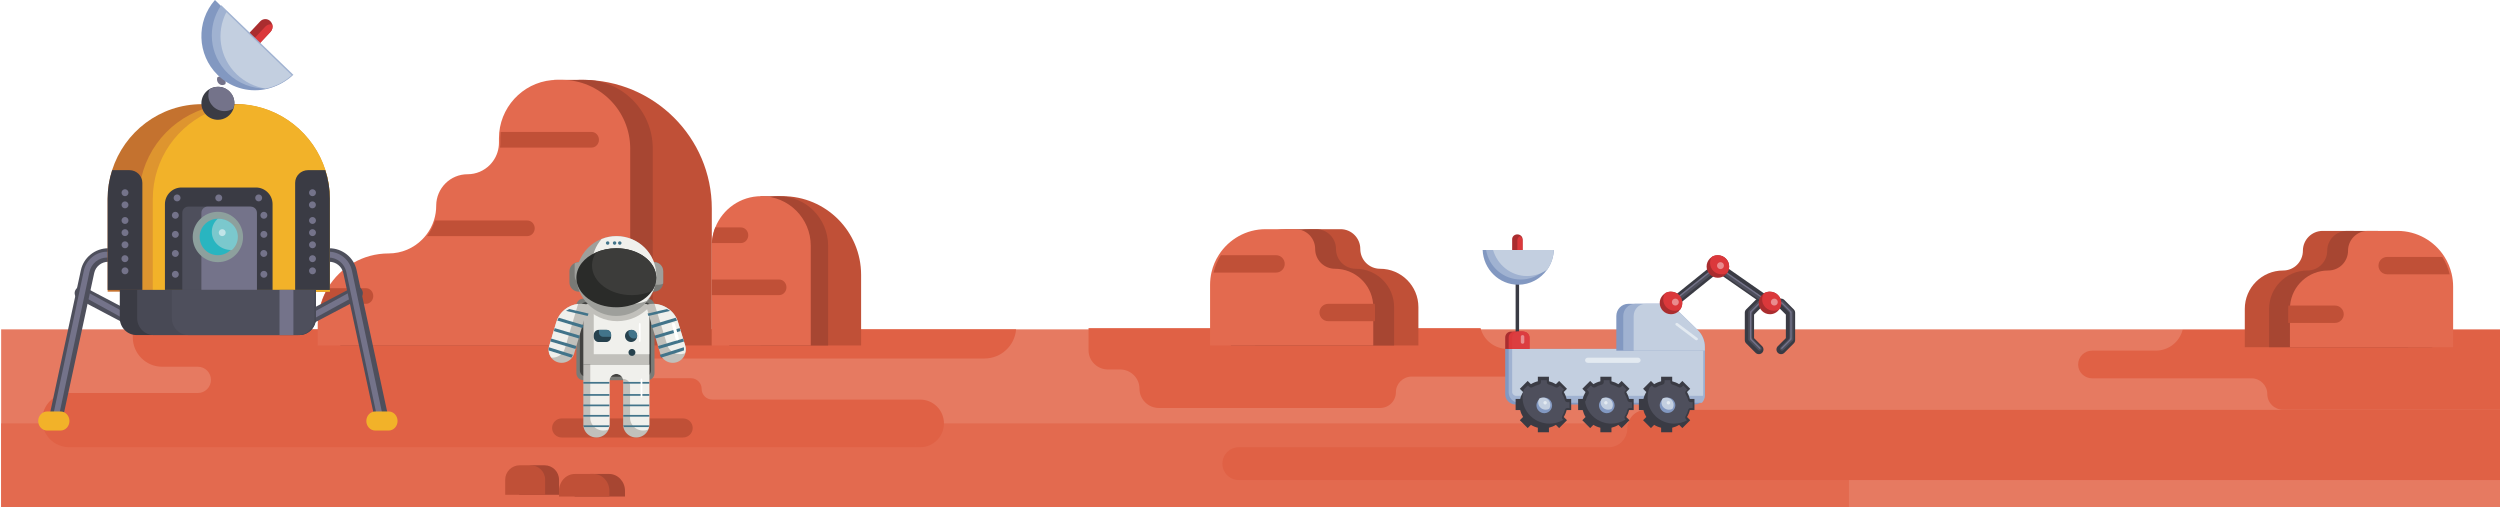
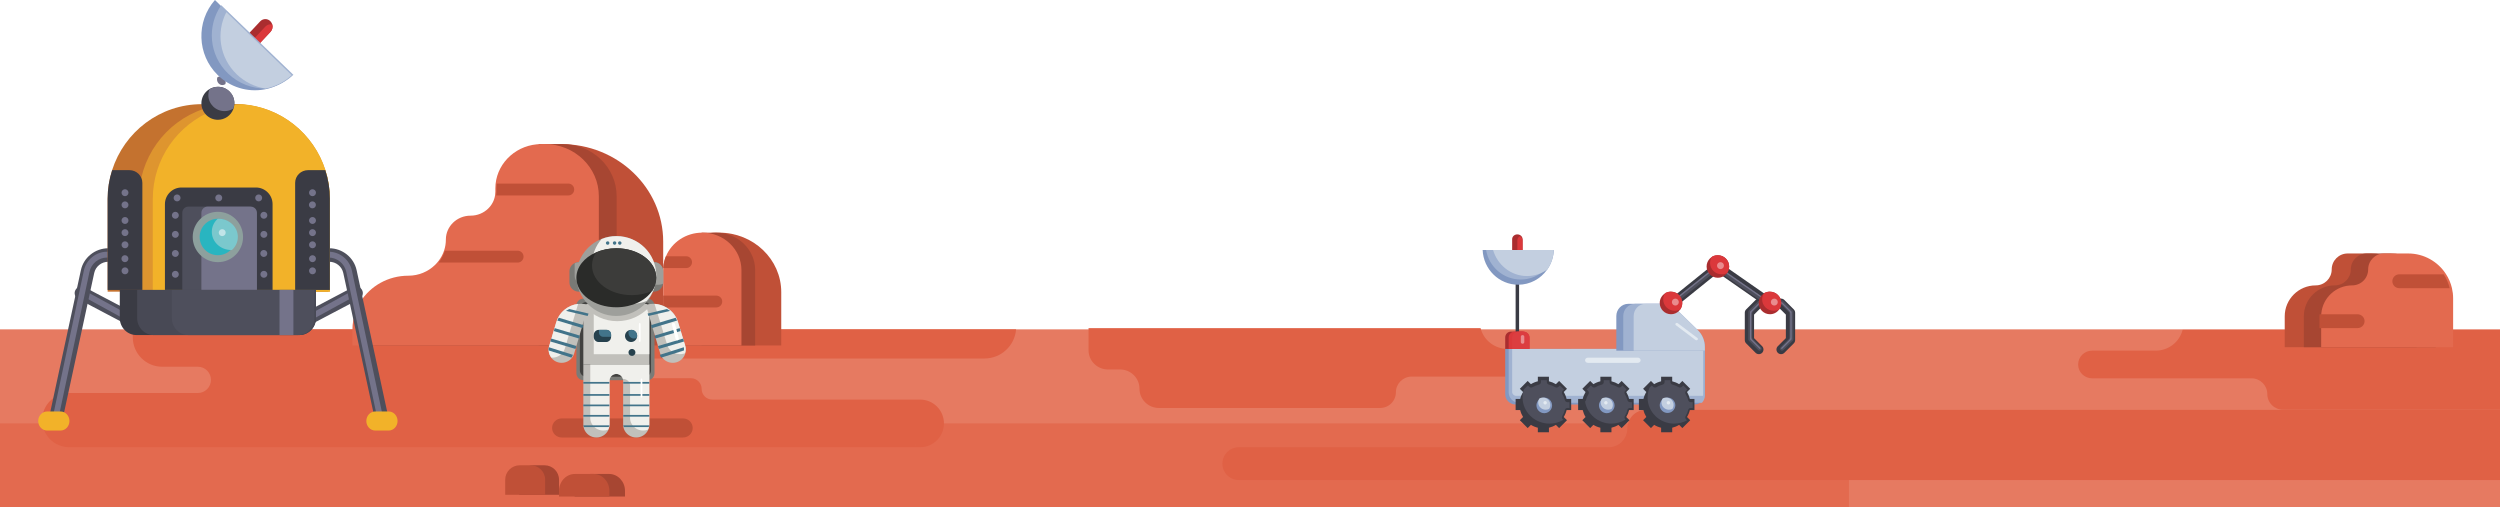
<svg xmlns="http://www.w3.org/2000/svg" width="1440" height="292" viewBox="0 0 1440 292">
  <g fill="none" fill-rule="evenodd">
    <path fill="#DD3578" d="M394 178v.198V178M743 178v.198V178" />
-     <path fill="#E67A61" d="M.663 294H1546V189.71H.663z" />
-     <path fill="#E36A4F" d="M.663 294h1064.321v-50.13H.663z" />
+     <path fill="#E67A61" d="M-1 294h1547V189.71H-1z" />
+     <path fill="#E36A4F" d="M-1 294h1065.984v-50.13H-1z" />
    <path fill="#A74632" d="M350.842 273h-10.686c-5.057 0-9.156 4.362-9.156 9.744V286h29v-3.256c0-5.382-4.1-9.744-9.158-9.744M313.628 268h-6.256c-4.623 0-8.372 3.714-8.372 8.296V285h23v-8.704c0-4.582-3.748-8.296-8.372-8.296" />
    <path fill="#C05037" d="M341.843 273h-10.686c-5.057 0-9.157 4.362-9.157 9.744V286h29v-3.256c0-5.382-4.1-9.744-9.157-9.744M305.628 268h-6.256c-4.623 0-8.372 3.714-8.372 8.296V285h23v-8.704c0-4.582-3.748-8.296-8.372-8.296" />
    <g fill="#E06145">
      <path d="M585.273 189.71c-.766 9.41-8.644 16.79-18.253 16.79H357.083c-1.56 0-2.979.64-4.016 1.661a5.669 5.669 0 0 0-1.66 4.017 5.677 5.677 0 0 0 5.676 5.677h40.919c1.687 0 3.236.696 4.341 1.803a6.1 6.1 0 0 1 1.804 4.357 6.147 6.147 0 0 0 6.146 6.146h119.7c3.788 0 7.223 1.533 9.706 4.017a13.688 13.688 0 0 1 4.017 9.708c0 7.58-6.145 13.711-13.723 13.711H39.88a15.563 15.563 0 0 1-11.043-4.57 15.563 15.563 0 0 1-4.569-11.042c0-8.616 6.982-15.613 15.612-15.613h74.07a7.5 7.5 0 0 0 5.35-2.215 7.54 7.54 0 0 0 2.215-5.35 7.553 7.553 0 0 0-7.565-7.566H93.427c-9.367 0-16.944-7.593-16.944-16.947v-4.584h508.79M1079.575 236.089H948.08c-5.932 0-10.758 4.814-10.758 10.757 0 5.94-4.811 10.756-10.758 10.756H713.547a9.451 9.451 0 0 0-9.452 9.453 9.45 9.45 0 0 0 9.452 9.451h756.028V236.09" />
    </g>
-     <path fill="#C05037" d="M410 199h-91V46h16.516C376.65 46 410 79.198 410 120.15V199M496 199h-58v-86h12.74c24.996 0 45.26 20.303 45.26 45.351V199" />
-     <path fill="#A74632" d="M376 85.596V199H196v-12.074c0-4.45.707-8.716 2.02-12.727a39.657 39.657 0 0 1 3.887-8.503c7.165-11.82 20.124-19.713 34.92-19.713 7.575 0 14.43-3.075 19.391-8.064a27.993 27.993 0 0 0 2.33-2.664 27.446 27.446 0 0 0 4.452-8.503 27.498 27.498 0 0 0 1.258-8.277v-.227c.056-4.917 2.079-9.353 5.285-12.584a17.993 17.993 0 0 1 12.776-5.3c4.99 0 9.512-2.027 12.775-5.315a18.02 18.02 0 0 0 5.103-10.133c.127-.879.196-1.771.196-2.678v-2.523c0-1.12.057-2.225.157-3.302C302.217 59.35 316.562 46 334.014 46h2.517C358.322 46 376 63.73 376 85.596M477 141.563V199h-57v-57.437c0-.71.03-1.42.086-2.129a27.978 27.978 0 0 1 1.967-8.513c4.206-10.5 14.46-17.921 26.44-17.921C464.24 113 477 125.784 477 141.563" />
-     <path fill="#E36A4F" d="M363 85.596V199H183v-12.074c0-4.45.707-8.716 2.02-12.727a39.657 39.657 0 0 1 3.886-8.503c7.166-11.82 20.125-19.713 34.92-19.713 7.576 0 14.429-3.075 19.39-8.064a27.423 27.423 0 0 0 2.331-2.664 27.45 27.45 0 0 0 4.453-8.503 27.542 27.542 0 0 0 1.256-8.277v-.227c.057-4.917 2.078-9.353 5.287-12.584a17.988 17.988 0 0 1 12.776-5.3c4.987 0 9.51-2.027 12.775-5.315a18.034 18.034 0 0 0 5.1-10.133c.127-.879.2-1.771.2-2.678v-2.523c0-1.12.056-2.225.154-3.302C289.217 59.35 303.559 46 321.014 46h2.514C345.319 46 363 63.73 363 85.596" />
-     <path fill="#C05037" d="M345 80.5c0 1.245-.483 2.37-1.247 3.18-.765.81-1.827 1.32-3 1.32H288c.127-.93.2-1.875.2-2.835v-2.67c0-1.185.056-2.355.154-3.495h52.399C343.1 76 345 78.01 345 80.5M215 170.5c0 1.245-.461 2.37-1.23 3.18-.754.81-1.802 1.32-2.962 1.32H185a43.444 43.444 0 0 1 3.843-9h21.965c2.32 0 4.192 2.01 4.192 4.5M308 131.5c0 1.245-.485 2.37-1.256 3.18a4.196 4.196 0 0 1-3.027 1.32H246c1.97-2.67 3.499-5.7 4.498-9h53.22c2.355 0 4.282 2.025 4.282 4.5" />
-     <path fill="#E36A4F" d="M467 141.563V199h-57v-57.437c0-.71.028-1.42.085-2.129a27.979 27.979 0 0 1 1.968-8.513c4.208-10.5 14.46-17.921 26.44-17.921C454.24 113 467 125.784 467 141.563" />
-     <path fill="#C05037" d="M431 135.5c0 1.245-.482 2.37-1.245 3.18-.763.81-1.823 1.32-2.994 1.32H410c.212-3.165.89-6.18 1.964-9h14.797c2.344 0 4.239 2.025 4.239 4.5M453 165.5c0 1.245-.468 2.37-1.25 3.18-.769.81-1.835 1.32-3.014 1.32H410v-9h38.736c2.36 0 4.264 2.01 4.264 4.5" />
-     <path fill="#E06145" d="M913 208.946c0 2.21-.895 4.194-2.358 5.63a8.066 8.066 0 0 1-5.694 2.336H813.16c-5.028 0-9.118 4.054-9.118 9.037a9.04 9.04 0 0 1-2.67 6.405 9.144 9.144 0 0 1-6.447 2.646H667.535c-6.18 0-11.193-4.969-11.193-11.092 0-3.068-1.25-5.841-3.282-7.854a11.2 11.2 0 0 0-7.909-3.238h-6.96c-6.192 0-11.191-4.968-11.191-11.091V189h225.812c1.747 6.869 8.025 11.965 15.495 11.965h36.64c4.446 0 8.053 3.575 8.053 7.98" />
-     <path fill="#C05037" d="M783.53 143.404c0-6.298-5.098-11.404-11.394-11.404h-17.09C737.341 132 723 146.36 723 164.074V199h94v-22.096c0-12.204-9.884-22.095-22.076-22.095-6.295 0-11.394-5.107-11.394-11.405" />
-     <path fill="#A74632" d="M769.53 143.404c0-6.298-5.113-11.404-11.394-11.404h-17.09C723.341 132 709 146.36 709 164.074V199h94v-22.096c0-12.204-9.884-22.095-22.076-22.095-6.295 0-11.394-5.107-11.394-11.405" />
-     <path fill="#E36A4F" d="M791 176.904V199h-94v-34.926c0-2.537.3-5.003.855-7.37a31.425 31.425 0 0 1 4.244-9.978c5.697-8.867 15.638-14.726 26.946-14.726h17.091c6.296 0 11.394 5.103 11.394 11.404a11.43 11.43 0 0 0 3.333 8.069 11.41 11.41 0 0 0 8.061 3.336c11.465 0 20.894 8.752 21.976 19.957.072.698.1 1.411.1 2.138" />
-     <path fill="#C05037" d="M740 152a4.969 4.969 0 0 1-1.461 3.543 4.938 4.938 0 0 1-3.504 1.457H699a31.594 31.594 0 0 1 4.228-10h31.807c2.738 0 4.965 2.243 4.965 5M792 177.143V185h-26.948c-2.786 0-5.052-2.243-5.052-5 0-1.371.563-2.629 1.487-3.529a4.995 4.995 0 0 1 3.565-1.471h26.847c.072.7.101 1.414.101 2.143" />
-     <path fill="#E06145" d="M1197 209.946c0 2.21.895 4.194 2.358 5.63a8.066 8.066 0 0 0 5.694 2.336h91.787c5.028 0 9.118 4.054 9.118 9.037a9.04 9.04 0 0 0 2.67 6.405 9.144 9.144 0 0 0 6.447 2.646h127.391c6.18 0 11.193-4.969 11.193-11.092 0-3.068 1.25-5.841 3.282-7.854a11.2 11.2 0 0 1 7.909-3.238h6.96c6.192 0 11.191-4.968 11.191-11.091V190h-225.812c-1.747 6.869-8.025 11.965-15.495 11.965h-36.64c-4.446 0-8.053 3.575-8.053 7.98" />
-     <path fill="#C05037" d="M1326.47 144.404c0-6.298 5.098-11.404 11.394-11.404h17.09c17.704 0 32.046 14.36 32.046 32.074V200h-94v-22.096c0-12.204 9.884-22.095 22.076-22.095 6.295 0 11.394-5.107 11.394-11.405" />
-     <path fill="#A74632" d="M1340.47 144.404c0-6.298 5.113-11.404 11.394-11.404h17.09c17.704 0 32.046 14.36 32.046 32.074V200h-94v-22.096c0-12.204 9.884-22.095 22.076-22.095 6.295 0 11.394-5.107 11.394-11.405" />
-     <path fill="#E36A4F" d="M1319 177.904V200h94v-34.926c0-2.537-.3-5.003-.855-7.37a31.425 31.425 0 0 0-4.244-9.978c-5.697-8.867-15.638-14.726-26.946-14.726h-17.091c-6.296 0-11.394 5.103-11.394 11.404a11.43 11.43 0 0 1-3.333 8.069 11.41 11.41 0 0 1-8.061 3.336c-11.465 0-20.894 8.752-21.976 19.957a21.09 21.09 0 0 0-.1 2.138" />
-     <path fill="#C05037" d="M1370 153c0 1.386.553 2.643 1.461 3.543a4.938 4.938 0 0 0 3.504 1.457H1411a31.594 31.594 0 0 0-4.228-10h-31.807c-2.738 0-4.965 2.243-4.965 5M1318 178.143V186h26.948c2.786 0 5.052-2.243 5.052-5a4.918 4.918 0 0 0-1.487-3.529 4.995 4.995 0 0 0-3.565-1.471h-26.847c-.072.7-.101 1.414-.101 2.143" />
+     <path fill="#C05037" d="M382 199h-71.758V83h13.024C355.703 83 382 108.17 382 139.219V199" />
+     <path fill="#A74632" d="M355.19 113.02V199H213.25v-9.155c0-3.373.557-6.608 1.594-9.648a29.53 29.53 0 0 1 3.064-6.447c5.65-8.961 15.869-14.946 27.536-14.946 5.974 0 11.378-2.332 15.29-6.114a21.5 21.5 0 0 0 1.838-2.02 20.545 20.545 0 0 0 3.51-6.447 20.11 20.11 0 0 0 .993-6.275v-.171c.044-3.729 1.639-7.092 4.167-9.542 2.575-2.482 6.14-4.018 10.074-4.018 3.935 0 7.501-1.537 10.074-4.03 2.119-2.03 3.567-4.706 4.024-7.682.1-.666.155-1.343.155-2.03v-1.913c0-.85.045-1.687.124-2.504C297.008 93.122 308.32 83 322.08 83h1.985c17.184 0 31.123 13.442 31.123 30.02" />
+     <path fill="#E36A4F" d="M344.938 113.02V199H203v-9.155c0-3.373.557-6.608 1.592-9.648a29.53 29.53 0 0 1 3.065-6.447c5.651-8.961 15.87-14.946 27.536-14.946 5.974 0 11.378-2.332 15.29-6.114a21.063 21.063 0 0 0 1.838-2.02 20.548 20.548 0 0 0 3.512-6.447c.646-1.977.99-4.083.99-6.275v-.171c.045-3.729 1.638-7.092 4.17-9.542 2.572-2.482 6.138-4.018 10.073-4.018 3.933 0 7.499-1.537 10.074-4.03 2.116-2.03 3.565-4.706 4.022-7.682.1-.666.157-1.343.157-2.03v-1.913c0-.85.045-1.687.122-2.504C286.757 93.122 298.066 83 311.83 83h1.982c17.183 0 31.125 13.442 31.125 30.02" />
+     <path fill="#C05037" d="M330.744 109.157c0 .944-.38 1.797-.983 2.41a3.31 3.31 0 0 1-2.366 1.002h-41.598c.1-.705.158-1.422.158-2.15v-2.024c0-.899.044-1.786.121-2.65h41.32c1.851 0 3.348 1.524 3.348 3.412M301.568 147.824c0 .943-.382 1.796-.99 2.41-.608.615-1.464 1.001-2.387 1.001h-45.513a22.084 22.084 0 0 0 3.548-6.823h41.965c1.858 0 3.377 1.535 3.377 3.412M450 199h-45.86v-65h10.073C433.978 134 450 149.345 450 168.277V199" />
+     <path fill="#A74632" d="M434.977 155.588V199h-45.07v-43.412c0-.536.023-1.072.068-1.609a20.37 20.37 0 0 1 1.556-6.434c3.325-7.936 11.432-13.545 20.905-13.545 12.452 0 22.54 9.663 22.54 21.588" />
+     <path fill="#E36A4F" d="M427.07 155.588V199H382v-43.412c0-.536.022-1.072.067-1.609a20.37 20.37 0 0 1 1.557-6.434C386.95 139.609 395.056 134 404.529 134c12.452 0 22.54 9.663 22.54 21.588" />
+     <path fill="#C05037" d="M398.605 151.006c0 .94-.381 1.791-.985 2.403a3.32 3.32 0 0 1-2.367.998H382c.168-2.392.704-4.671 1.553-6.802h11.7c1.853 0 3.352 1.53 3.352 3.4M416 173.68c0 .941-.37 1.792-.99 2.404a3.35 3.35 0 0 1-2.382.997H382v-6.802h30.628c1.866 0 3.372 1.52 3.372 3.401" />
+     <path fill="#E06145" d="M913 208.946c0 2.21-.895 4.194-2.358 5.63a8.066 8.066 0 0 1-5.694 2.336H813.16c-5.028 0-9.118 4.054-9.118 9.037a9.04 9.04 0 0 1-2.67 6.405 9.144 9.144 0 0 1-6.447 2.646H667.535c-6.18 0-11.193-4.969-11.193-11.092 0-3.068-1.25-5.841-3.282-7.854a11.2 11.2 0 0 0-7.909-3.238h-6.96c-6.192 0-11.191-4.968-11.191-11.091V189h225.812c1.747 6.869 8.025 11.965 15.495 11.965h36.64c4.446 0 8.053 3.575 8.053 7.98M1197 209.946c0 2.21.895 4.194 2.358 5.63a8.066 8.066 0 0 0 5.694 2.336h91.787c5.028 0 9.118 4.054 9.118 9.037a9.04 9.04 0 0 0 2.67 6.405 9.144 9.144 0 0 0 6.447 2.646h127.391c6.18 0 11.193-4.969 11.193-11.092 0-3.068 1.25-5.841 3.282-7.854a11.2 11.2 0 0 1 7.909-3.238h6.96c6.192 0 11.191-4.968 11.191-11.091V190h-225.812c-1.747 6.869-8.025 11.965-15.495 11.965h-36.64c-4.446 0-8.053 3.575-8.053 7.98" />
+     <path fill="#C05037" d="M1343.06 155.191c0-5.076 4.123-9.191 9.213-9.191h13.818c14.313 0 25.909 11.573 25.909 25.851V200h-76v-17.809c0-9.836 7.992-17.808 17.848-17.808 5.09 0 9.213-4.116 9.213-9.192" />
+     <path fill="#A74632" d="M1354.06 155.191c0-5.076 4.135-9.191 9.213-9.191h13.818c14.313 0 25.909 11.573 25.909 25.851V200h-76v-17.809c0-9.836 7.992-17.808 17.848-17.808 5.09 0 9.213-4.116 9.213-9.192" />
+     <path fill="#E36A4F" d="M1337 182.191V200h76v-28.149c0-2.045-.242-4.033-.69-5.94a25.286 25.286 0 0 0-3.432-8.042c-4.606-7.147-12.644-11.869-21.787-11.869h-13.818c-5.09 0-9.212 4.113-9.212 9.191a9.198 9.198 0 0 1-2.695 6.503 9.24 9.24 0 0 1-6.518 2.689c-9.27 0-16.892 7.054-17.767 16.085-.058.563-.081 1.138-.081 1.723" />
+     <path fill="#C05037" d="M1378 162c0 1.109.445 2.114 1.176 2.834a3.987 3.987 0 0 0 2.82 1.166H1411a25.193 25.193 0 0 0-3.403-8h-25.6a4.003 4.003 0 0 0-3.997 4M1336 182.714V189h21.895c2.264 0 4.105-1.794 4.105-4a3.905 3.905 0 0 0-1.208-2.823 4.09 4.09 0 0 0-2.897-1.177h-21.813c-.059.56-.082 1.131-.082 1.714" />
    <path fill="#8298C1" d="M982 201v26.068c0 .315-.014.617-.057.918a5.897 5.897 0 0 1-1.646 3.208 6.043 6.043 0 0 1-4.33 1.806H873.033c-3.335 0-6.032-2.658-6.032-5.932V201h115" />
    <path fill="#A0B2D1" d="M982 201v26.764c0 .323-.014.634-.057.943a6.117 6.117 0 0 1-1.642 3.293H875.017c-3.313 0-6.017-2.73-6.017-6.092V201h113" />
    <path fill="#C3CFE0" d="M981 201v26.081c0 .315-.014.618-.056.919H873.3c-1.27 0-2.301-1.018-2.301-2.276V201h110" />
    <path fill="#3A3B44" d="M941 236.197v-6.394h-2.622a14.03 14.03 0 0 0-1.658-3.997l1.857-1.859-4.521-4.522-1.857 1.86a13.688 13.688 0 0 0-3.996-1.655V217h-6.392v2.63a13.772 13.772 0 0 0-4.01 1.654l-1.857-1.86-4.52 4.523 1.856 1.86a13.606 13.606 0 0 0-1.644 3.996H909v6.394h2.636c.34 1.433.893 2.778 1.644 3.998l-1.857 1.858 4.521 4.524 1.857-1.861a13.733 13.733 0 0 0 4.01 1.654V249h6.392v-2.63a13.65 13.65 0 0 0 3.996-1.654l1.857 1.86 4.52-4.523-1.856-1.858a14.022 14.022 0 0 0 1.658-3.998H941" />
    <path fill="#3A3B44" d="M939 231.828v3.345h-1.094a1.55 1.55 0 0 0-1.505 1.173 12.249 12.249 0 0 1-1.463 3.561 1.54 1.54 0 0 0 .213 1.886l.185.176.596.607-2.357 2.363-.781-.782a1.525 1.525 0 0 0-1.889-.223 11.894 11.894 0 0 1-3.565 1.473 1.532 1.532 0 0 0-1.164 1.49V248h-3.352v-1.104c0-.705-.483-1.326-1.164-1.49a12.048 12.048 0 0 1-3.565-1.472 1.525 1.525 0 0 0-1.889.223l-.78.782-2.358-2.363.78-.783a1.562 1.562 0 0 0 .228-1.886 11.902 11.902 0 0 1-1.477-3.56 1.538 1.538 0 0 0-1.505-1.174H910v-3.345h1.094c.383 0 .738-.139 1.008-.376.241-.2.412-.476.497-.797a11.887 11.887 0 0 1 1.477-3.56c.355-.607.27-1.39-.227-1.888l-.781-.783 2.357-2.363.781.784c.298.297.696.451 1.08.451.284 0 .568-.076.809-.23a12.086 12.086 0 0 1 3.565-1.473 1.529 1.529 0 0 0 1.164-1.488V219h3.352v1.105c0 .706.483 1.327 1.164 1.488 1.279.3 2.471.797 3.565 1.473.241.154.525.23.81.23.383 0 .78-.154 1.079-.451l.78-.784 2.358 2.363-.78.783a1.542 1.542 0 0 0-.214 1.887 12.233 12.233 0 0 1 1.463 3.561 1.55 1.55 0 0 0 1.505 1.173H939" />
    <path fill="#4E4F5C" d="M940 231.663v3.301h-1.098c-.712 0-1.34.477-1.51 1.158a11.98 11.98 0 0 1-1.47 3.515 1.5 1.5 0 0 0 .215 1.862l.185.174A15.465 15.465 0 0 1 928.14 244c-7.64 0-13.984-5.507-15.139-12.709a1.51 1.51 0 0 0 .499-.786c.3-1.251.798-2.433 1.483-3.515a1.524 1.524 0 0 0-.229-1.863l-.784-.773 2.367-2.333.784.774c.3.293.698.446 1.083.446.285 0 .57-.076.813-.227a12.246 12.246 0 0 1 3.578-1.454 1.514 1.514 0 0 0 1.169-1.47V219h3.364v1.09c0 .698.485 1.31 1.17 1.47 1.282.296 2.48.787 3.577 1.454.243.151.528.227.813.227.385 0 .784-.153 1.083-.446l.784-.774 2.367 2.333-.784.773a1.503 1.503 0 0 0-.214 1.863 11.964 11.964 0 0 1 1.468 3.515 1.551 1.551 0 0 0 1.511 1.158H940" />
    <path fill="#3A3B44" d="M976 236.197v-6.394h-2.636a13.636 13.636 0 0 0-1.658-3.997l1.856-1.859-4.52-4.522-1.857 1.86a13.688 13.688 0 0 0-3.996-1.655V217h-6.392v2.63a13.688 13.688 0 0 0-3.996 1.654l-1.857-1.86-4.52 4.523 1.856 1.86a13.636 13.636 0 0 0-1.658 3.996H944v6.394h2.622c.34 1.433.907 2.778 1.658 3.998l-1.857 1.858 4.521 4.524 1.857-1.861a13.65 13.65 0 0 0 3.996 1.654V249h6.392v-2.63a13.65 13.65 0 0 0 3.996-1.654l1.857 1.86 4.52-4.523-1.856-1.858a13.629 13.629 0 0 0 1.658-3.998H976" />
    <path fill="#3A3B44" d="M975 231.828v3.345h-1.108c-.71 0-1.335.483-1.49 1.173a12.282 12.282 0 0 1-1.478 3.561c-.37.605-.284 1.39.227 1.886l.583.584.184.199-2.357 2.363-.767-.782a1.516 1.516 0 0 0-.568-.354c-.17-.068-.341-.1-.526-.1-.27 0-.554.079-.795.23-.128.079-.27.155-.398.23-.98.562-2.059.984-3.167 1.244a1.529 1.529 0 0 0-1.178 1.49V248h-3.338v-1.104c0-.705-.497-1.326-1.179-1.49a11.966 11.966 0 0 1-3.55-1.472 1.6 1.6 0 0 0-.81-.23c-.397 0-.795.153-1.079.453l-.78.782-2.373-2.363.781-.783a1.542 1.542 0 0 0 .228-1.886 11.902 11.902 0 0 1-1.477-3.56 1.534 1.534 0 0 0-1.491-1.174H946v-3.345h1.094c.71 0 1.32-.483 1.49-1.173.114-.484.27-.96.441-1.427.27-.746.61-1.459 1.037-2.134.369-.606.27-1.389-.228-1.887l-.255-.262-.526-.52 2.372-2.364.781.784c.284.297.682.451 1.08.451.27 0 .553-.076.809-.23a12.003 12.003 0 0 1 3.55-1.473 1.541 1.541 0 0 0 1.18-1.488V219h3.337v1.105c0 .706.482 1.327 1.178 1.488 1.264.3 2.457.797 3.565 1.473a1.5 1.5 0 0 0 .795.23c.398 0 .796-.154 1.094-.451l.767-.784 2.357 2.363-.767.783a1.525 1.525 0 0 0-.227 1.887 12.265 12.265 0 0 1 1.477 3.561c.156.69.781 1.173 1.491 1.173H975" />
    <path fill="#4E4F5C" d="M975 231.663v3.301h-1.108c-.71 0-1.336.477-1.492 1.158a12.035 12.035 0 0 1-1.478 3.515 1.488 1.488 0 0 0 .228 1.862l.582.576a14.61 14.61 0 0 1-3.509 1.408c-.554.152-1.137.274-1.72.356a15.41 15.41 0 0 1-2.23.161c-8.382 0-15.188-6.658-15.259-14.904l-.014-.16c0-1.41.199-2.772.568-4.067.142-.537.327-1.06.54-1.568l1.307-1.28.782.774c.284.293.682.446 1.08.446.27 0 .554-.076.81-.227a12.098 12.098 0 0 1 3.551-1.454 1.526 1.526 0 0 0 1.18-1.47V219h3.338v1.09c0 .698.483 1.31 1.18 1.47 1.264.296 2.457.787 3.566 1.454.241.151.525.227.795.227.398 0 .796-.153 1.094-.446l.767-.774 2.359 2.333-.767.773a1.49 1.49 0 0 0-.228 1.863 12.019 12.019 0 0 1 1.478 3.515c.156.681.781 1.158 1.492 1.158H975" />
    <path fill="#3A3B44" d="M905 236.197v-6.394h-2.636a13.636 13.636 0 0 0-1.658-3.997l1.87-1.859-4.52-4.522-1.87 1.86a13.688 13.688 0 0 0-3.997-1.655V217h-6.392v2.63a13.688 13.688 0 0 0-3.996 1.654l-1.857-1.86-4.52 4.523 1.856 1.86a13.636 13.636 0 0 0-1.658 3.996H873v6.394h2.622c.34 1.433.907 2.778 1.658 3.998l-1.857 1.858 4.521 4.524 1.857-1.861a13.65 13.65 0 0 0 3.996 1.654V249h6.392v-2.63a13.65 13.65 0 0 0 3.996-1.654l1.87 1.86 4.522-4.523-1.871-1.858a13.629 13.629 0 0 0 1.658-3.998H905" />
    <path fill="#3A3B44" d="M903 231.828v3.345h-1.094c-.71 0-1.321.483-1.492 1.173a11.899 11.899 0 0 1-1.478 3.561c-.37.605-.27 1.39.228 1.886l.355.361.426.422-2.359 2.363-.795-.782c-.242-.253-.54-.4-.881-.43l-.2-.023c-.269 0-.553.078-.795.23l-.142.078a11.703 11.703 0 0 1-3.424 1.395 1.544 1.544 0 0 0-1.18 1.49V248h-3.339v-1.104a1.53 1.53 0 0 0-1.179-1.49 12.215 12.215 0 0 1-3.566-1.472 1.51 1.51 0 0 0-1.876.223l-.781.782-2.359-2.363.767-.783a1.522 1.522 0 0 0 .228-1.886 12.278 12.278 0 0 1-1.478-3.56 1.522 1.522 0 0 0-1.492-1.174H874v-3.345h1.094c.64 0 1.194-.385 1.42-.951l.072-.222a12.262 12.262 0 0 1 1.478-3.56c.37-.607.284-1.39-.228-1.888l-.724-.737-.043-.046.085-.085 2.274-2.278.781.784a1.52 1.52 0 0 0 1.08.451c.284 0 .554-.076.796-.23a12.254 12.254 0 0 1 3.566-1.473 1.526 1.526 0 0 0 1.18-1.488V219h3.339v1.105c0 .706.497 1.327 1.179 1.488 1.264.3 2.458.797 3.566 1.473.242.154.526.23.796.23.398 0 .796-.154 1.08-.451l.795-.784 2.36 2.363-.782.783a1.543 1.543 0 0 0-.228 1.887 11.884 11.884 0 0 1 1.478 3.561c.17.69.781 1.173 1.492 1.173H903" />
    <path fill="#8298C1" d="M965 233.5a4.502 4.502 0 0 1-9 0c0-1.737.971-3.24 2.42-3.983a4.358 4.358 0 0 1 2.087-.517 4.496 4.496 0 0 1 4.493 4.5M930 233.5c0 .924-.275 1.769-.754 2.482a4.47 4.47 0 0 1-3.739 2.018 4.504 4.504 0 0 1-4.507-4.5c0-1.737.971-3.24 2.406-3.983A4.496 4.496 0 0 1 930 233.5" />
    <path fill="#C3CFE0" d="M964 233.206a4.13 4.13 0 0 1-.707 2.312 4.261 4.261 0 0 1-1.996.482c-2.384 0-4.297-1.878-4.297-4.205 0-.849.25-1.647.707-2.312a4.246 4.246 0 0 1 1.996-.483c2.37 0 4.297 1.88 4.297 4.206M929 233.206c0 .864-.263 1.654-.72 2.32a4.325 4.325 0 0 1-1.978.474c-2.38 0-4.302-1.878-4.302-4.205 0-.849.263-1.647.706-2.312a4.37 4.37 0 0 1 2.005-.483c2.366 0 4.289 1.88 4.289 4.206" />
    <path fill="#E3EAF1" d="M962 232c0 .553-.443 1-1.008 1a.995.995 0 0 1-.992-1c0-.553.443-1 .992-1a.998.998 0 0 1 1.008 1M926 232c0 .553-.455 1-1 1-.545 0-1-.447-1-1 0-.553.455-1 1-1 .545 0 1 .447 1 1" />
    <path fill="#4E4F5C" d="M904 231.663v3.301h-1.11a1.55 1.55 0 0 0-1.515 1.158 11.57 11.57 0 0 1-1.5 3.515 1.49 1.49 0 0 0 .23 1.862l.361.356a15.246 15.246 0 0 1-3.663 1.553c-.375.106-.765.197-1.154.28-1.01.204-2.062.312-3.144.312-7.947 0-14.495-5.794-15.39-13.277a14.341 14.341 0 0 1 .606-6.324l.043-.129 2.308-2.249.793.774a1.566 1.566 0 0 0 1.904.219 12.637 12.637 0 0 1 3.62-1.454 1.516 1.516 0 0 0 1.198-1.47V219h3.389v1.09c0 .698.505 1.31 1.197 1.47 1.284.296 2.495.787 3.62 1.454.245.151.534.227.808.227.404 0 .808-.153 1.096-.446l.808-.774 2.394 2.333-.793.773a1.492 1.492 0 0 0-.231 1.863 11.555 11.555 0 0 1 1.5 3.515 1.55 1.55 0 0 0 1.514 1.158H904" />
    <path fill="#8298C1" d="M894 233.5c0 .916-.26 1.769-.74 2.473a4.482 4.482 0 0 1-3.753 2.027 4.504 4.504 0 0 1-4.507-4.5c0-1.737.986-3.247 2.435-3.991a4.353 4.353 0 0 1 2.072-.509 4.496 4.496 0 0 1 4.493 4.5" />
    <path fill="#C3CFE0" d="M893 233.206a4.03 4.03 0 0 1-.706 2.312 4.345 4.345 0 0 1-1.992.482c-2.365 0-4.302-1.878-4.302-4.205 0-.857.277-1.653.733-2.32a4.226 4.226 0 0 1 1.978-.475c2.366 0 4.289 1.88 4.289 4.206" />
    <path fill="#E3EAF1" d="M891 232c0 .553-.443 1-1.008 1a.995.995 0 0 1-.992-1c0-.553.443-1 .992-1a.998.998 0 0 1 1.008 1" />
    <path fill="#8298C1" d="M982 199.857V202h-51v-19.957c0-3.89 3.095-7.043 6.9-7.043h19.182c3.337 0 6.546 1.307 8.945 3.654l11.955 11.607c2.57 2.498 4.018 5.964 4.018 9.596" />
    <path fill="#A0B2D1" d="M981 199.857V202h-46v-19.957c0-3.89 3.057-7.043 6.83-7.043h14.557c3.296 0 6.465 1.307 8.836 3.654l11.808 11.607c2.539 2.498 3.969 5.964 3.969 9.596" />
    <path fill="#C3CFE0" d="M982 199.857V202h-41v-19.957c0-3.89 3.059-7.043 6.82-7.043h9.555c3.297 0 6.468 1.307 8.84 3.654l11.814 11.607c2.54 2.498 3.971 5.964 3.971 9.596" />
    <path fill="#3A3B44" d="M874 194c-.556 0-1-.586-1-1.307v-31.386c0-.721.444-1.307 1-1.307s1 .586 1 1.307v31.386c0 .721-.444 1.307-1 1.307" />
    <path fill="#AA2D2F" d="M877 137.752V149h-6v-11.248c0-1.523 1.348-2.752 3-2.752h.015c.53 0 1.046.133 1.485.367.894.472 1.5 1.364 1.5 2.385" />
    <path fill="#DB383B" d="M877 138.45V150h-3v-11.55c0-1.049.594-1.965 1.492-2.45.899.485 1.508 1.401 1.508 2.45" />
    <path fill="#8298C1" d="M895 144a21.011 21.011 0 0 1-3.61 10.955l-.256.383c-3.723 5.246-9.805 8.662-16.641 8.662-11.028 0-20.038-8.875-20.493-20h41" />
    <path fill="#A0B2D1" d="M894 144a20.42 20.42 0 0 1-3.56 10.71l-.253.375A20.106 20.106 0 0 1 875.932 161c-10.008 0-18.32-7.346-19.932-17h38" />
    <path fill="#C3CFE0" d="M895 144a21.552 21.552 0 0 1-3.604 11.114A19.851 19.851 0 0 1 879.578 159c-9.221 0-17.024-6.313-19.578-15h35" />
    <path fill="#AA2D2F" d="M880 194.398V201h-13v-6.602c0-1.88 1.464-3.398 3.294-3.398h6.412c1.816 0 3.294 1.517 3.294 3.398" />
    <path fill="#DB383B" d="M881 194.398V201h-12v-6.602c0-1.88 1.56-3.398 3.48-3.398h5.04c1.92 0 3.48 1.517 3.48 3.398" />
    <path fill="#DC3D40" d="M881 194.398V201h-10v-6.602c0-1.88 1.662-3.398 3.738-3.398h2.524c2.061 0 3.738 1.517 3.738 3.398" />
    <path fill="#E98C8E" d="M877 198c-.559 0-1-.418-1-.932v-3.136c0-.514.441-.932 1-.932.544 0 1 .418 1 .932v3.136c0 .514-.456.932-1 .932" />
    <path fill="#3A3B44" d="M1025.902 204c-.678 0-1.37-.262-1.894-.784a2.702 2.702 0 0 1 0-3.785l4.65-4.658v-13.548l-3.858-3.871h-10.6l-3.858 3.871v13.548l4.65 4.658a2.703 2.703 0 0 1 0 3.786 2.682 2.682 0 0 1-3.788-.001l-5.427-5.442a2.638 2.638 0 0 1-.777-1.89v-15.767c0-.71.269-1.392.777-1.893l5.427-5.44a2.7 2.7 0 0 1 1.894-.784h12.804a2.7 2.7 0 0 1 1.894.784l5.427 5.44c.508.501.777 1.184.777 1.893v15.766c0 .71-.269 1.39-.777 1.891l-5.427 5.442a2.684 2.684 0 0 1-1.894.784" />
    <path fill="#4E4F5C" d="M1013.585 202c-.312 0-.595-.12-.807-.338l-5.452-5.45a1.155 1.155 0 0 1-.326-.813V179.6c0-.306.113-.596.326-.813l5.452-5.45a1.11 1.11 0 0 1 .807-.338h12.83c.297 0 .595.122.807.338l5.452 5.45c.213.217.326.507.326.813V195.4c0 .306-.113.594-.326.813l-5.452 5.45a1.115 1.115 0 0 1-.807.338c-.312 0-.595-.12-.807-.338a1.163 1.163 0 0 1-.34-.812c0-.307.127-.596.34-.813l4.659-4.666c.283-.287.439-.677.439-1.084v-13.575c0-.406-.156-.796-.44-1.084l-3.88-3.88a1.529 1.529 0 0 0-1.076-.449h-10.62c-.397 0-.793.162-1.077.448l-3.88 3.881a1.543 1.543 0 0 0-.439 1.084v13.575c0 .407.156.797.44 1.084l4.658 4.666a1.142 1.142 0 0 1 0 1.625 1.115 1.115 0 0 1-.807.338" />
    <path fill="#74738A" d="M1026.292 201l-.264-.112-.111-.266.11-.265 4.57-4.587c.43-.426.653-.994.653-1.599v-13.344a2.22 2.22 0 0 0-.653-1.597l-3.805-3.815a2.206 2.206 0 0 0-1.584-.662h-10.416a2.2 2.2 0 0 0-1.584.662l-3.805 3.815a2.22 2.22 0 0 0-.653 1.597v13.344c0 .605.222 1.171.653 1.6l4.57 4.586a.392.392 0 0 1 0 .533l-.265.11-.264-.11-5.347-5.36-.097-.266v-15.528l.097-.267 5.347-5.357.264-.112h12.584l.264.112 5.347 5.357.097.267v15.528l-.097.265-5.347 5.36-.264.111" />
    <path fill="#3A3B44" d="M1020.314 178a2.663 2.663 0 0 1-1.52-.477l-29.277-20.393-25.157 20.279a2.66 2.66 0 0 1-3.779-.446 2.768 2.768 0 0 1 .44-3.844l26.706-21.528a2.646 2.646 0 0 1 3.182-.114l30.925 21.529c1.221.852 1.534 2.555.696 3.802a2.677 2.677 0 0 1-2.216 1.191" />
    <path fill="#4E4F5C" d="M1019.843 177c-.228 0-.455-.071-.654-.204l-29.31-20.503a1.538 1.538 0 0 0-.868-.273c-.341 0-.682.113-.967.339l-25.186 20.386c-.256.211-.526.255-.71.255-.356 0-.684-.163-.897-.447a1.196 1.196 0 0 1 .185-1.657l26.736-21.641c.213-.166.455-.255.711-.255.242 0 .47.071.654.207l30.96 21.641c.256.178.427.446.484.755.057.31-.015.625-.185.883a1.141 1.141 0 0 1-.953.514" />
    <path fill="#74738A" d="M1019.619 175l-.212-.067-29.094-20.108a2.254 2.254 0 0 0-2.709.096l-24.988 19.996-.24.083-.296-.146a.402.402 0 0 1 .056-.542l26.54-21.228.226-.084.226.067 30.703 21.23.169.246-.07.289a.373.373 0 0 1-.311.168" />
    <path fill="#E3EAF1" d="M913 207.5c0-.829.74-1.5 1.637-1.5h28.726c.897 0 1.637.671 1.637 1.5s-.74 1.5-1.637 1.5h-28.726c-.897 0-1.637-.671-1.637-1.5M977.802 195.735c-.3.316-.842.355-1.202.086l-11.296-8.498c-.36-.268-.406-.742-.106-1.059a.937.937 0 0 1 1.202-.086l11.296 8.498c.36.269.406.742.106 1.059" />
    <path fill="#AA2D2F" d="M969 174.5a6.49 6.49 0 0 1-6.5 6.5 6.507 6.507 0 0 1-6.5-6.5 6.488 6.488 0 0 1 3.455-5.735A6.372 6.372 0 0 1 962.5 168c3.597 0 6.5 2.912 6.5 6.5" />
    <path fill="#DB383B" d="M969 174.525a6.421 6.421 0 0 1-1.179 3.708 6.773 6.773 0 0 1-3.142.767c-3.682 0-6.679-2.925-6.679-6.526a6.31 6.31 0 0 1 1.193-3.707 6.67 6.67 0 0 1 3.128-.767c3.696 0 6.679 2.923 6.679 6.525" />
    <path fill="#E98C8E" d="M967 174c0 1.103-.903 2-2 2s-2-.897-2-2c0-1.105.903-2 2-2s2 .895 2 2" />
    <path fill="#AA2D2F" d="M996 153.5a6.488 6.488 0 0 1-6.5 6.5 6.508 6.508 0 0 1-6.5-6.5 6.502 6.502 0 0 1 6.5-6.5c3.597 0 6.5 2.913 6.5 6.5" />
    <path fill="#DB383B" d="M996 153.525a6.418 6.418 0 0 1-1.179 3.708 6.773 6.773 0 0 1-3.142.767c-3.682 0-6.679-2.923-6.679-6.525 0-1.381.437-2.656 1.179-3.708a6.773 6.773 0 0 1 3.142-.767c3.696 0 6.679 2.925 6.679 6.525" />
    <path fill="#E98C8E" d="M993 153c0 1.104-.903 2-2 2s-2-.896-2-2c0-1.106.903-2 2-2s2 .894 2 2" />
    <path fill="#AA2D2F" d="M1026 174.5a6.407 6.407 0 0 1-1.161 3.694A6.464 6.464 0 0 1 1019.5 181a6.498 6.498 0 0 1-6.5-6.5 6.476 6.476 0 0 1 3.441-5.735 6.428 6.428 0 0 1 3.059-.765c3.597 0 6.5 2.912 6.5 6.5" />
    <path fill="#DB383B" d="M1026 174.525a6.33 6.33 0 0 1-1.193 3.708 6.67 6.67 0 0 1-3.128.767c-3.696 0-6.679-2.925-6.679-6.526a6.4 6.4 0 0 1 1.179-3.707 6.729 6.729 0 0 1 3.142-.767c3.696 0 6.679 2.923 6.679 6.525" />
    <path fill="#E98C8E" d="M1024 174c0 1.103-.903 2-2 2-1.113 0-2-.897-2-2 0-1.105.887-2 2-2 1.097 0 2 .895 2 2" />
    <path fill="#4E4F5C" d="M74.063 187a3.99 3.99 0 0 1-1.862-.46l-27.133-14.302c-1.911-1.008-2.627-3.342-1.597-5.214 1.03-1.872 3.418-2.57 5.327-1.563l27.133 14.3c1.913 1.008 2.627 3.342 1.599 5.214-.712 1.29-2.067 2.025-3.467 2.025" />
    <path fill="#74738A" d="M74.338 185c-.274 0-.538-.068-.784-.201l-26.683-14.626a1.704 1.704 0 0 1-.673-2.285c.29-.548.85-.888 1.465-.888.274 0 .535.068.779.203l26.686 14.624c.39.214.673.57.8 1.003.129.43.084.887-.127 1.284-.29.547-.85.886-1.463.886" />
    <path fill="#4E4F5C" d="M177.936 187c-1.4 0-2.754-.734-3.466-2.025-1.029-1.872-.313-4.206 1.599-5.214l27.132-14.3c1.911-1.008 4.298-.309 5.328 1.563 1.03 1.872.314 4.206-1.599 5.214l-27.132 14.301a3.992 3.992 0 0 1-1.862.461" />
    <path fill="#74738A" d="M177.66 185a1.653 1.653 0 0 1-1.462-.888 1.705 1.705 0 0 1 .673-2.284l26.686-14.624c.245-.135.508-.204.782-.204.612 0 1.174.34 1.463.889.433.82.131 1.844-.673 2.285l-26.686 14.625a1.612 1.612 0 0 1-.783.201" />
    <path fill="#4E4F5C" d="M31.93 246a3.93 3.93 0 0 1-.826-.087c-2.118-.45-3.47-2.517-3.016-4.618l18.505-85.684C48.17 148.302 54.791 143 62.333 143h4.742c2.167 0 3.925 1.741 3.925 3.889 0 2.15-1.758 3.89-3.925 3.89h-4.743c-3.861 0-7.252 2.716-8.061 6.458l-18.505 85.686C35.372 244.75 33.743 246 31.93 246" />
    <path fill="#74738A" d="M31.657 244l-.341-.038a1.677 1.677 0 0 1-1.28-1.987l18.26-86.074C49.638 149.585 55.258 145 61.662 145h4.68c.915 0 1.658.751 1.658 1.674 0 .925-.743 1.675-1.658 1.675h-4.68c-4.849 0-9.103 3.472-10.118 8.254l-18.26 86.071a1.671 1.671 0 0 1-1.62 1.326h-.007" />
    <path fill="#F2B229" d="M34.834 248h-7.668c-2.854 0-5.166-2.463-5.166-5.5s2.312-5.5 5.166-5.5h7.668c2.854 0 5.166 2.463 5.166 5.5s-2.312 5.5-5.166 5.5" />
    <path fill="#4E4F5C" d="M220.069 246c-1.812 0-3.44-1.25-3.835-3.077l-18.506-85.686c-.808-3.742-4.197-6.459-8.062-6.459h-4.74c-2.168 0-3.926-1.74-3.926-3.89 0-2.147 1.758-3.888 3.926-3.888h4.74c7.543 0 14.162 5.302 15.74 12.61l18.506 85.685c.454 2.1-.897 4.169-3.018 4.618a4.006 4.006 0 0 1-.825.087" />
    <path fill="#74738A" d="M219.336 244a1.67 1.67 0 0 1-1.62-1.326l-18.259-86.071c-1.013-4.782-5.27-8.254-10.12-8.254h-4.676c-.916 0-1.661-.75-1.661-1.675a1.67 1.67 0 0 1 1.66-1.674h4.677c6.406 0 12.027 4.585 13.366 10.901l18.26 86.073a1.68 1.68 0 0 1-.23 1.262 1.651 1.651 0 0 1-1.045.726l-.352.038" />
    <path fill="#F2B229" d="M216.166 248h7.668c2.853 0 5.166-2.463 5.166-5.5s-2.313-5.5-5.166-5.5h-7.668c-2.853 0-5.166 2.463-5.166 5.5s2.313 5.5 5.166 5.5" />
    <path fill="#C4722F" d="M189 114.75V168H62v-53.25c0-5.81.897-11.42 2.557-16.673C71.557 75.99 92.058 60 116.268 60h18.464c24.21 0 44.71 15.989 51.698 38.077A54.877 54.877 0 0 1 189 114.75" />
    <path fill="#DE952F" d="M190 114.75V168H80v-53.25c0-5.81.9-11.42 2.564-16.673C89.572 75.99 110.104 60 134.35 60h1.3c1.23 0 2.438.044 3.648.123 22.639 1.508 41.484 16.983 48.127 37.954A54.801 54.801 0 0 1 190 114.75" />
    <path fill="#F2B229" d="M190 114.69V168H88v-53.31c0-5.817.903-11.434 2.576-16.692C97.271 77.003 116.228 61.51 139 60c22.772 1.51 41.729 17.003 48.411 37.998A54.625 54.625 0 0 1 190 114.689" />
    <path fill="#3A3B44" d="M104.597 108h42.808c5.299 0 9.595 4.293 9.595 9.588V167H95v-49.412c0-5.295 4.296-9.588 9.597-9.588" />
    <path fill="#74738A" d="M100.999 156a2 2 0 1 1 .002 4 2 2 0 0 1-.002-4M100.999 144a2 2 0 1 1 .002 4 2 2 0 0 1-.002-4M100.999 133a2 2 0 1 1 .002 4 2 2 0 0 1-.002-4M100.999 122a2 2 0 1 1 .002 4 2 2 0 0 1-.002-4M117 113.999a2 2 0 1 1 0 0M104 113.999a2.001 2.001 0 0 1-1.999 2.001 2.003 2.003 0 0 1-2.001-2.001 2 2 0 1 1 4 0M128 113.999a2.001 2.001 0 1 1-4.002 0 2.001 2.001 0 0 1 4.002 0M140 113.999a2 2 0 1 1 0 0M151 113.999a2.001 2.001 0 1 1-4.002 0 2.001 2.001 0 0 1 4.002 0M152 126c-1.105 0-2-.895-2-2a1.999 1.999 0 1 1 4 0 2 2 0 0 1-2 2M152 137a1.999 1.999 0 1 1 0-4 2 2 0 1 1 0 4M152 148a2 2 0 1 1 0-3.999 2 2 0 0 1 0 3.999M152 160a1.999 1.999 0 1 1 0-4 2 2 0 1 1 0 4" />
    <path fill="#4E4F5C" d="M147 122.572V168h-42v-45.428c0-1.97 1.592-3.572 3.548-3.572h34.915c1.956 0 3.537 1.603 3.537 3.572" />
    <path fill="#74738A" d="M148 122.572V168h-32v-45.428c0-1.97 1.63-3.572 3.637-3.572h24.738c2.005 0 3.625 1.603 3.625 3.572" />
    <path fill="#8DA09D" d="M140 136.5c0 8.009-6.491 14.5-14.5 14.5-8.007 0-14.5-6.491-14.5-14.5s6.493-14.5 14.5-14.5c8.009 0 14.5 6.491 14.5 14.5" />
    <path fill="#29B5C0" d="M136 136.5c0 2.951-1.218 5.632-3.188 7.528A10.451 10.451 0 0 1 125.5 147c-5.793 0-10.499-4.706-10.499-10.5 0-5.666 4.502-10.285 10.112-10.489.13-.011.26-.011.387-.011 5.805 0 10.501 4.706 10.501 10.5" />
    <path fill="#7BC8CD" d="M137 136.477c0 2.945-1.297 5.62-3.395 7.512-.137.011-.288.011-.424.011-6.17 0-11.181-4.697-11.181-10.479 0-2.943 1.306-5.62 3.405-7.51.139-.011.277-.011.413-.011 6.181 0 11.182 4.696 11.182 10.477" />
    <path fill="#3A3B44" d="M190 114.452V167h-20v-61.688c0-4.037 3.343-7.312 7.476-7.312h9.904a52.554 52.554 0 0 1 2.62 16.452M82 105.312V167H62v-52.548c0-5.733.914-11.27 2.607-16.452h9.905c4.135 0 7.488 3.275 7.488 7.312" />
    <path fill="#74738A" d="M180 113a2 2 0 1 1 0-4 2 2 0 0 1 0 4M180 120a2 2 0 1 1-.001-3.999A2 2 0 0 1 180 120M180 129a2 2 0 1 1 .001-4.001A2 2 0 0 1 180 129M180 136a2 2 0 1 1 .001-4.001A2 2 0 0 1 180 136M180 143a2 2 0 1 1 0-4 2 2 0 0 1 0 4M180 151a2 2 0 1 1 0-4 2 2 0 0 1 0 4M180 158a2 2 0 1 1 0-4 2 2 0 0 1 0 4M72 113a1.999 1.999 0 1 1 0-4 2 2 0 1 1 0 4M72 120a2 2 0 1 1 2-2 2 2 0 0 1-2 2M72 129a2 2 0 1 1 0-4 2 2 0 0 1 0 4M72 136a2 2 0 1 1 0-4 2 2 0 0 1 0 4M72 143a1.999 1.999 0 1 1 0-4 2 2 0 1 1 0 4M72 151a2 2 0 1 1 0-3.999A2 2 0 0 1 72 151M72 158a2 2 0 1 1 .002-4 2 2 0 0 1-.003 4" />
    <path fill="#3A3B44" d="M135 59.5a9.443 9.443 0 0 1-.627 3.387A9.489 9.489 0 0 1 125.5 69c-5.242 0-9.499-4.258-9.499-9.5 0-3.354 1.733-6.293 4.359-7.991a9.466 9.466 0 0 1 5.14-1.509c5.254 0 9.501 4.258 9.501 9.5" />
    <path fill="#74738A" d="M135 59.24c0 1.163-.22 2.272-.616 3.294A9.373 9.373 0 0 1 129.333 64c-5.148 0-9.333-4.13-9.333-9.24 0-1.163.22-2.271.616-3.293a9.368 9.368 0 0 1 5.05-1.467c5.161 0 9.334 4.141 9.334 9.24" />
    <path fill="#3A3B44" d="M131 47.5a3.5 3.5 0 1 1 0 0" />
    <path fill="#74738A" d="M130 47.3c0 .415-.073.811-.204 1.176a2.976 2.976 0 0 1-1.684.524c-1.718 0-3.112-1.475-3.112-3.3 0-.415.073-.811.204-1.176a2.966 2.966 0 0 1 1.684-.524c1.722 0 3.112 1.48 3.112 3.3" />
    <path fill="#3A3B44" d="M182 167v16.21c0 5.403-4.328 9.79-9.67 9.79H78.659c-5.332 0-9.658-4.387-9.658-9.79V167h113" />
    <path fill="#484955" d="M182 167v16.21c0 5.403-4.306 9.79-9.62 9.79H88.607c-5.303 0-9.608-4.387-9.608-9.79V167h103" />
    <path fill="#4E4F5C" d="M181 167v16.21c0 5.403-4.282 9.79-9.567 9.79h-62.868c-5.285 0-9.565-4.387-9.565-9.79V167h82" />
    <path fill="#74738A" d="M161 193h8v-26h-8z" />
    <path fill="#C1E4E8" d="M130 134a2 2 0 1 1-4 0 2 2 0 0 1 4 0" />
    <path fill="#AA2D2F" d="M155.82 18.33L143.963 31 138 24.985l11.856-12.672c1.606-1.714 4.235-1.753 5.879-.096l.008.009a4.37 4.37 0 0 1 1.101 1.915c.389 1.428.05 3.039-1.024 4.188" />
    <path fill="#DB383B" d="M155.821 18.32L143.976 31 141 27.994l11.847-12.678c1.072-1.15 2.614-1.55 3.998-1.186.388 1.429.05 3.04-1.024 4.19" />
    <path fill="#8298C1" d="M168 43.481a30.52 30.52 0 0 1-15.14 7.921c-.221.045-.457.09-.685.127a30.551 30.551 0 0 1-26.832-8.359c-11.888-11.7-12.469-30.758-1.528-43.17L168 43.481" />
    <path fill="#A0B2D1" d="M169 43.1a30.766 30.766 0 0 1-15.843 7.898c-7.853.08-15.735-2.807-21.806-8.664C120.4 31.773 119.033 15.089 127.43 3L169 43.1" />
    <path fill="#C3CFE0" d="M168 43.273A30.6 30.6 0 0 1 152.927 51a30.596 30.596 0 0 1-16.623-8.241c-9.917-9.563-11.932-24.155-5.92-35.759L168 43.273" />
    <path fill="#C05037" d="M393.425 252h-69.847c-3.081 0-5.578-2.463-5.578-5.499 0-3.038 2.497-5.501 5.578-5.501h69.847c3.078 0 5.575 2.463 5.575 5.501 0 3.036-2.497 5.499-5.575 5.499" />
    <path fill="#F7F4E1" d="M526.002 254.02L526 254l.002.02M526.144 254.874h.002a12.64 12.64 0 0 1-.002 0M527.02 257.042L527 257l.02.042M527.082 256.168L527 256l.082.168M527 256c.158.345.35.68.57 1a6.711 6.711 0 0 1-.566-1H527" />
    <g>
      <path fill="#7A7B77" d="M372.96 219h-36.917a4.05 4.05 0 0 1-4.043-4.054v-38.893a4.048 4.048 0 0 1 4.043-4.053h36.917c2.23 0 4.04 1.814 4.04 4.053v38.893a4.048 4.048 0 0 1-4.04 4.054" />
      <path fill="#41413F" d="M371.318 217h-33.636c-2.034 0-3.682-1.66-3.682-3.707v-35.584c0-2.048 1.648-3.709 3.682-3.709h33.636c2.034 0 3.682 1.66 3.682 3.709v35.584c0 2.048-1.648 3.707-3.682 3.707" />
      <path fill="#C1C0BB" d="M374 178.252V210h-38v-31.748c0-.526.128-1.024.354-1.463a3.255 3.255 0 0 1 2.908-1.789h31.47c1.278 0 2.378.73 2.912 1.789.228.439.356.937.356 1.463" />
      <path fill="#F0F0EC" d="M374 178.179V204h-32v-29h28.774c1.261 0 2.348.713 2.875 1.748.225.43.351.916.351 1.43" />
      <path fill="#C1C0BB" d="M374 210v34.577c0 .285-.019.57-.055.852a6.735 6.735 0 0 1-.411 1.714 5.399 5.399 0 0 1-.353.782c-1.23 2.418-3.783 4.075-6.717 4.075-3.25 0-6.017-2.023-7.073-4.857a6.796 6.796 0 0 1-.412-1.714 7.024 7.024 0 0 1-.052-.852v-25.28c0-.326-.041-.634-.122-.938a3.84 3.84 0 0 0-1.027-1.8 3.964 3.964 0 0 0-2.78-1.13c-2.168 0-3.925 1.731-3.925 3.867v25.28c0 .286-.02.572-.054.853a6.794 6.794 0 0 1-.41 1.714c-.1.269-.217.532-.354.782-1.232 2.418-3.783 4.075-6.719 4.075-3.248 0-6.015-2.023-7.073-4.857a6.858 6.858 0 0 1-.411-1.714 7.326 7.326 0 0 1-.052-.852V210h38" />
      <path fill="#F0F0EC" d="M374 210v34.19c0 .282-.019.565-.054.843a6.601 6.601 0 0 1-.412 1.695 5.31 5.31 0 0 1-.353.773 7.788 7.788 0 0 1-2.736.499c-3.247 0-6.012-2.001-7.069-4.804a6.75 6.75 0 0 1-.412-1.695 7.126 7.126 0 0 1-.051-.841v-18.573a3.777 3.777 0 0 0-1.149-2.708 3.96 3.96 0 0 0-2.776-1.123l-.174.01a3.787 3.787 0 0 0-1.027-1.78 3.984 3.984 0 0 0-2.778-1.118c-2.166 0-3.923 1.712-3.923 3.824v24.998c0 .282-.019.565-.053.843a6.659 6.659 0 0 1-.41 1.695c-.1.266-.217.526-.355.773a7.79 7.79 0 0 1-2.737.499c-3.246 0-6.012-2.001-7.068-4.804a6.69 6.69 0 0 1-.411-1.695 6.833 6.833 0 0 1-.052-.841V210h34" />
      <path fill="#42748A" d="M351 245a2.697 2.697 0 0 1-.411 1h-14.176a2.725 2.725 0 0 1-.413-1h15M336 240h15v-1h-15zM336 234h15v-1h-15zM336 228h15v-1h-15zM336 221h15v-1h-15z" />
      <path fill="#C1C0BB" d="M339 175.605l-1.38 4.67-.491 1.651-1.3 4.4-.486 1.651-1.305 4.395-.485 1.65-1.3 4.4-.49 1.652-1.058 3.574c-.081.275-.178.55-.294.808a6.756 6.756 0 0 1-.877 1.535 7.546 7.546 0 0 1-8.14 2.706 7.475 7.475 0 0 1-3.788-2.539 7.388 7.388 0 0 1-1.588-4.103 6.884 6.884 0 0 1 .098-1.759c.046-.28.109-.562.19-.836l1.058-3.581.491-1.645 1.299-4.4.485-1.651h.006l.733-2.486c.19-.648.427-1.279.694-1.88.243-.533.513-1.049.807-1.548a14.733 14.733 0 0 1 3.3-3.82 15.125 15.125 0 0 1 7.792-3.342 15.186 15.186 0 0 1 6.029.498" />
      <path fill="#F0F0EC" d="M333 175l-.694 2.344-.492 1.648-1.301 4.389-.487 1.646-1.308 4.386-.485 1.646-1.303 4.39-.492 1.646-1.057 3.567c-.082.275-.18.55-.297.806a6.685 6.685 0 0 1-.88 1.532 7.569 7.569 0 0 1-6.595 2.979 7.354 7.354 0 0 1-1.591-4.094 6.84 6.84 0 0 1 .099-1.754c.045-.28.108-.562.19-.835l1.059-3.573.492-1.64 1.301-4.39.487-1.648h.006l.734-2.48c.19-.646.428-1.275.695-1.875.244-.531.514-1.046.809-1.544a14.716 14.716 0 0 1 3.304-3.812A15.193 15.193 0 0 1 333 175" />
      <path fill="#42748A" d="M330 204.384a7.554 7.554 0 0 1-.855 1.616l-13.125-4.143a7.748 7.748 0 0 1 .09-1.857l13.89 4.384M332 199.305l-.492 1.695L317 196.694l.49-1.694 14.51 4.305M334 193.306l-.492 1.694L319 190.695l.492-1.695L334 193.306M336 187.265l-.494 1.735L321 184.627c.247-.56.521-1.101.82-1.627l14.18 4.265M339 180.611l-.513 1.389L326 179.072a15.543 15.543 0 0 1 1.878-1.072L339 180.611" />
      <path fill="#C1C0BB" d="M394.982 202.055a7.293 7.293 0 0 1-.434 2.03 7.438 7.438 0 0 1-4.943 4.612 7.544 7.544 0 0 1-8.139-2.706 6.703 6.703 0 0 1-.877-1.535 6.485 6.485 0 0 1-.294-.808l-1.058-3.574-.491-1.651-1.299-4.4-.485-1.65-1.305-4.395-.485-1.651-1.3-4.4-.492-1.65-1.38-4.67a15.221 15.221 0 0 1 5.429-.562c2.357.189 4.616.934 6.596 2.132.63.378 1.231.802 1.797 1.273a14.76 14.76 0 0 1 3.299 3.82c.294.5.564 1.015.807 1.548.267.601.503 1.232.693 1.88l.734 2.485h.006l.485 1.651 1.299 4.401.491 1.644 1.058 3.581c.081.274.144.556.19.837.11.584.14 1.18.098 1.758" />
      <path fill="#F0F0EC" d="M394.982 201.498a6.896 6.896 0 0 1-.445 1.991c-.212.076-.436.15-.663.213-3.17.888-6.472-.27-8.336-2.653a6.6 6.6 0 0 1-.899-1.507 6.036 6.036 0 0 1-.301-.791l-1.083-3.51-.504-1.618-1.33-4.316-.497-1.62-1.337-4.311-.497-1.619-1.332-4.318-.503-1.619L377 175c2.415.185 4.728.916 6.757 2.091a14.78 14.78 0 0 1 1.84 1.249 14.679 14.679 0 0 1 3.38 3.748c.302.49.578.996.827 1.518.274.59.515 1.209.71 1.844l.752 2.439h.006l.497 1.62 1.33 4.317.504 1.613 1.083 3.513c.084.269.148.545.195.82.112.573.143 1.159.1 1.726" />
      <path fill="#42748A" d="M380 204.384c.223.582.512 1.125.855 1.616l13.125-4.143a7.82 7.82 0 0 0-.09-1.857L380 204.384M379 199.305l.492 1.695L394 196.694l-.492-1.694L379 199.305M377 193.306l.492 1.694L392 190.695l-.492-1.695L377 193.306M375 187.265l.494 1.735L390 184.627c-.247-.56-.521-1.101-.82-1.627L375 187.265M373 180.611l.513 1.389L386 179.072a15.543 15.543 0 0 0-1.878-1.072L373 180.611M374 245a2.676 2.676 0 0 1-.413 1h-14.174a2.7 2.7 0 0 1-.413-1h15M359 240h15v-1h-15zM359 234h15v-1h-15zM359 228h15v-1h-15zM359 221h15v-1h-15z" />
      <path fill="#26414D" d="M352 192.967v1.064c0 .225-.023.443-.07.654-.283 1.327-1.395 2.315-2.733 2.315h-4.399c-1.549 0-2.798-1.331-2.798-2.969v-1.064c0-1.386.904-2.556 2.124-2.88.216-.056.438-.087.674-.087h4.4c1.547 0 2.802 1.333 2.802 2.967" />
      <path fill="#42748A" d="M352 192.484v.89c0 .188-.02.37-.061.547a2.311 2.311 0 0 1-.6.079h-3.874c-1.365 0-2.465-1.114-2.465-2.49v-.885c0-.188.022-.375.063-.552.19-.047.386-.073.594-.073h3.874a2.479 2.479 0 0 1 2.469 2.484" />
      <path fill="#26414D" d="M367 193.503c0 .436-.082.853-.226 1.231a3.5 3.5 0 0 1-6.774-1.231c0-1.251.654-2.346 1.636-2.961a3.46 3.46 0 0 1 1.866-.542 3.503 3.503 0 0 1 3.498 3.503" />
      <path fill="#42748A" d="M367 193.32c0 .412-.073.808-.202 1.167a2.947 2.947 0 0 1-1.664.513c-1.732 0-3.134-1.486-3.134-3.318 0-.414.073-.81.2-1.169a2.972 2.972 0 0 1 1.67-.513c1.725 0 3.13 1.486 3.13 3.32" />
      <path fill="#26414D" d="M366 202.998c0 .329-.078.638-.221.911a1.993 1.993 0 0 1-1.777 1.091c-1.109 0-2.002-.9-2.002-2.002 0-.954.674-1.758 1.573-1.95a1.998 1.998 0 0 1 2.427 1.95" />
      <path fill="#C1C0BB" d="M374 176.86c-4.696 5.022-11.247 8.14-18.5 8.14-7.252 0-13.803-3.118-18.5-8.14.53-1.101 1.623-1.86 2.885-1.86h31.226c1.267 0 2.36.759 2.889 1.86" />
      <path fill="#797A76" d="M382 156.286v6.427c0 .26-.017.521-.057.776-.38 2.55-2.614 4.511-5.302 4.511H373v-17h3.641c2.958 0 5.359 2.367 5.359 5.286M337 151v17h-3.642c-2.957 0-5.358-2.369-5.358-5.287v-6.427c0-2.017 1.148-3.774 2.831-4.664a5.412 5.412 0 0 1 2.527-.622H337" />
      <path fill="#9E9F9B" d="M382 156.238v6.369c0 .258-.016.517-.055.77-.729.398-1.56.623-2.444.623H376v-13h.84c2.848 0 5.16 2.346 5.16 5.238M337 151v13h-.842c-2.852 0-5.158-2.347-5.158-5.24v-6.368c0-.264.016-.522.06-.775a5.093 5.093 0 0 1 2.433-.617H337" />
      <path fill="#9E9F9B" d="M378 159a22.849 22.849 0 0 1-5.562 14.986 22.916 22.916 0 0 1-17.44 8.014C342.298 182 332 171.703 332 159c0-9.648 5.936-17.907 14.36-21.325A22.984 22.984 0 0 1 355 136C367.703 136 378 146.297 378 159" />
      <path fill="#F0F0EC" d="M378 158.617c0 5.633-2.08 10.783-5.533 14.737a23.002 23.002 0 0 1-8.582 1.646C351.248 175 341 164.876 341 152.383c0-5.634 2.08-10.784 5.526-14.735a23.095 23.095 0 0 1 8.593-1.648C367.757 136 378 146.125 378 158.617" />
      <path fill="#42748A" d="M350.982 139.767c.1.528-.226 1.075-.727 1.205-.503.128-1.045-.193-1.211-.72-.167-.524.158-1.07.723-1.217.567-.145 1.108.176 1.215.732M355 139.95c-.006.551-.428 1.022-.947 1.049-.518.025-.987-.4-1.047-.949-.06-.548.364-1.019.947-1.049.583-.03 1.053.396 1.047.949M357.98 140.152c-.112.54-.617.915-1.131.838-.513-.082-.892-.588-.845-1.123.048-.565.554-.944 1.133-.854.579.09.956.6.843 1.139" />
      <path fill="#2A2B29" d="M378 160c0 2.68-.838 5.209-2.334 7.463C371.931 173.111 364.084 177 355 177 342.297 177 332 169.39 332 160c0-6.176 4.458-11.586 11.134-14.564 3.459-1.546 7.523-2.436 11.865-2.436 12.704 0 23.001 7.612 23.001 17" />
      <path fill="#3C3C3A" d="M378 160.067c0 2.69-.834 5.229-2.322 7.492-3.44 1.548-7.479 2.441-11.793 2.441-12.637 0-22.885-7.643-22.885-17.069 0-2.687.834-5.228 2.316-7.486 3.441-1.552 7.484-2.445 11.803-2.445 12.638 0 22.881 7.641 22.881 17.067" />
      <path fill="#FFFFFE" d="M368.5 197c-.276 0-.5-.405-.5-.903v-9.193c0-.5.224-.904.5-.904s.5.405.5.904v9.193c0 .498-.224.903-.5.903M390.291 195.977c-.494.107-.99-.173-1.106-.624l-2.16-8.32c-.117-.451.188-.903.682-1.01.496-.108.992.172 1.109.623l2.16 8.32c.116.453-.19.904-.685 1.011M369.5 229c-.277 0-.5-.403-.5-.903v-9.194c0-.5.223-.903.5-.903s.5.403.5.903v9.194c0 .5-.223.903-.5.903" />
    </g>
  </g>
</svg>
